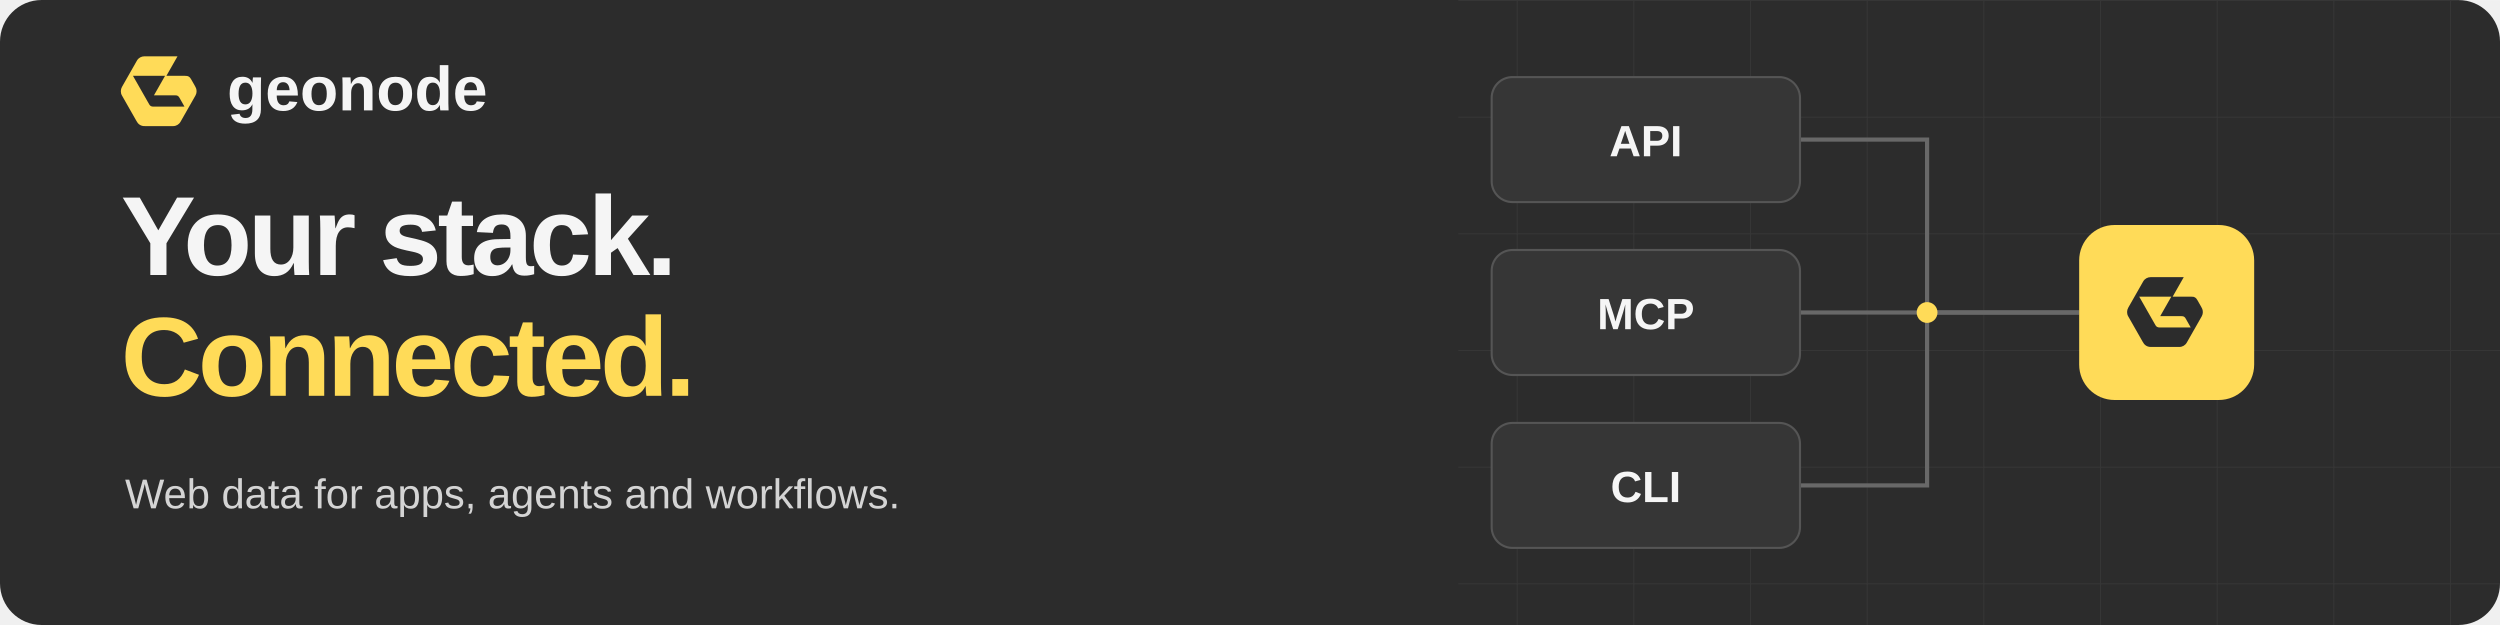
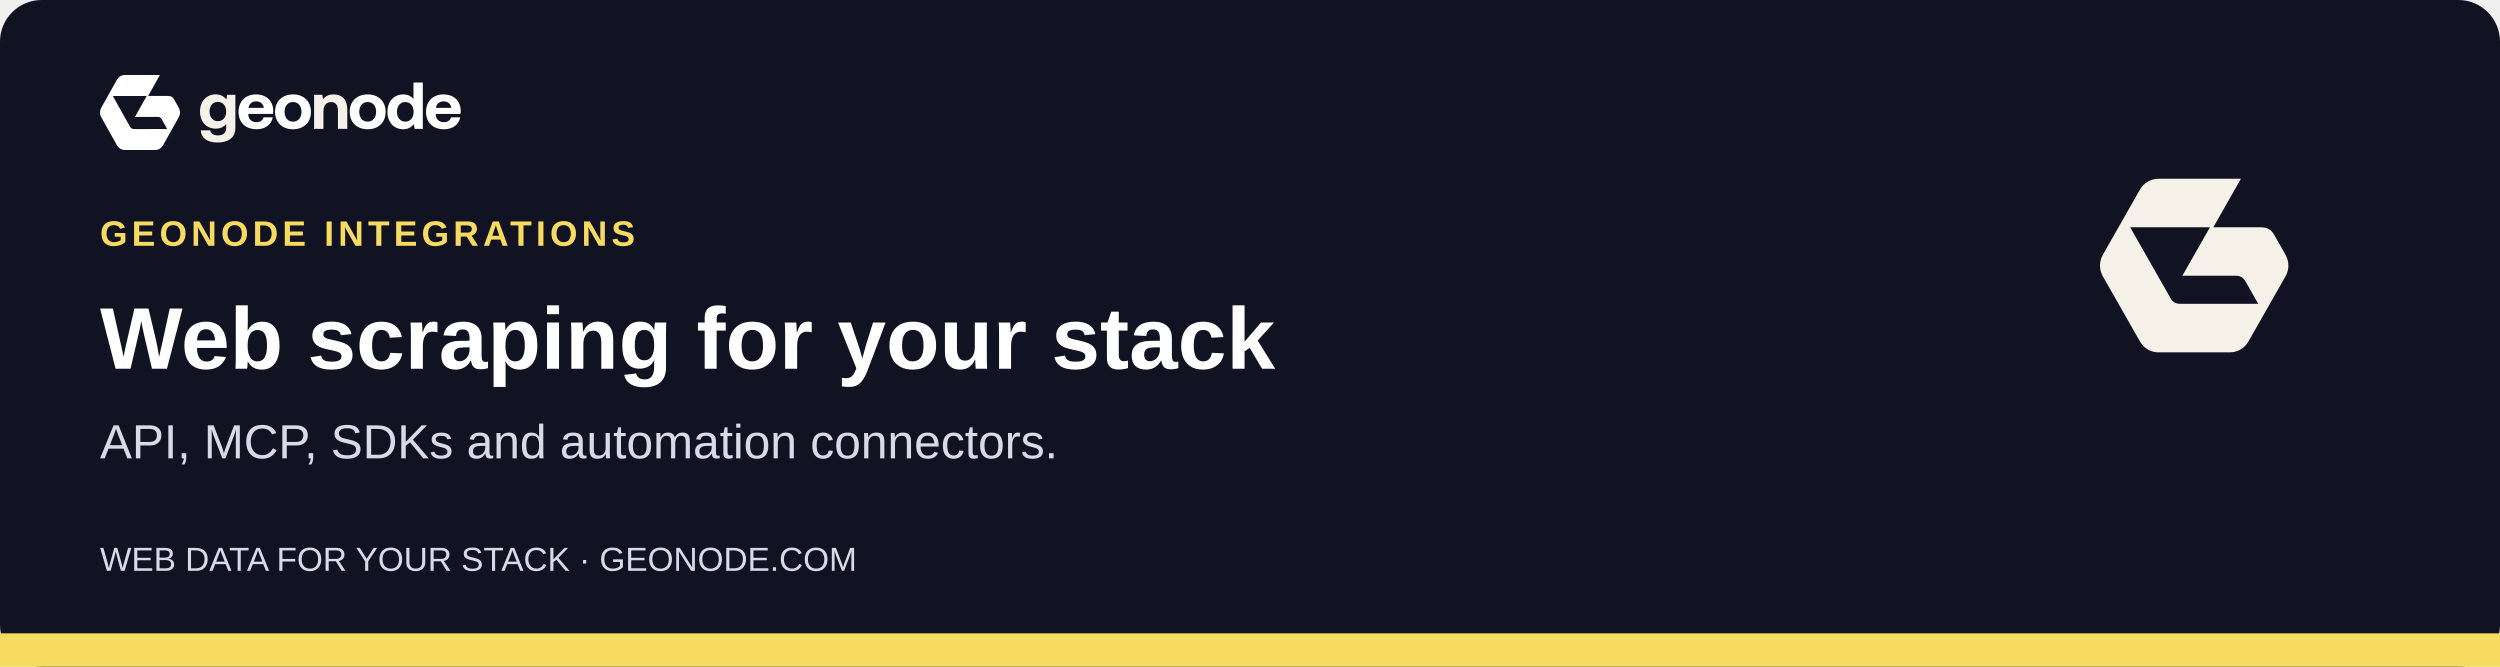
- <svg xmlns="http://www.w3.org/2000/svg" width="1200" height="300" viewBox="0 0 1200 300" role="img" aria-labelledby="title desc">
-   <defs>
-     <pattern id="grid" width="56" height="56" patternUnits="userSpaceOnUse">
-       <path d="M56 0H0V56" fill="none" stroke="#ffffff" stroke-opacity=".05" />
-     </pattern>
-   </defs>
-   <rect width="1200" height="300" rx="20" fill="#2c2c2c" />
-   <rect x="700" width="500" height="300" fill="url(#grid)" />
-   <g transform="translate(58 25)">
-     <path d="M21.902 11.367C21.905 11.382 21.911 11.39 21.921 11.39C24.753 11.391 27.657 11.39 30.635 11.389C31.242 11.388 31.66 11.416 31.89 11.474C32.392 11.599 32.817 11.846 33.165 12.214C33.345 12.406 33.532 12.676 33.727 13.026C34.341 14.131 34.957 15.213 35.575 16.272C35.826 16.703 36.003 17.056 36.104 17.333C36.526 18.486 36.435 19.774 35.822 20.849C33.478 24.965 31.087 29.168 28.646 33.458C27.912 34.747 26.551 35.536 25.104 35.537C20.654 35.54 16.161 35.539 11.624 35.535C11.283 35.535 10.989 35.541 10.678 35.492C9.679 35.338 8.845 34.876 8.174 34.107C8.009 33.917 7.776 33.559 7.478 33.035C5.186 29.008 2.864 24.931 0.515 20.804C-0.205 19.539 -0.15 17.931 0.554 16.696C2.894 12.585 5.287 8.38 7.736 4.08C8.482 2.768 9.863 2.029 11.336 2.028C15.669 2.028 20.943 2.027 27.158 2.028C27.18 2.028 27.193 2.052 27.182 2.07L21.906 11.341C21.902 11.348 21.9 11.358 21.902 11.367ZM15.934 20.754C15.919 20.754 15.91 20.736 15.917 20.723L21.202 11.442C21.213 11.422 21.199 11.397 21.176 11.397H5.874C5.852 11.397 5.838 11.421 5.849 11.441C8.45 16.01 11.048 20.574 13.642 25.13C14.047 25.843 14.682 26.172 15.473 26.171C20.535 26.164 25.544 26.163 30.499 26.169C30.517 26.169 30.529 26.149 30.52 26.132C29.702 24.695 28.91 23.295 28.144 21.933C27.84 21.39 27.486 21.01 26.863 20.825C26.691 20.774 26.416 20.748 26.039 20.75C22.623 20.761 19.256 20.762 15.934 20.754Z" fill="#ffdb58" />
-   </g>
-   <text x="109" y="53" fill="#f5f5f5" font-size="30" font-weight="700" font-family="Arial,Helvetica,sans-serif">geonode</text>
-   <text x="58" y="132" fill="#f5f5f5" font-size="54" font-weight="700" letter-spacing="-2" font-family="Arial,Helvetica,sans-serif">Your stack.</text>
-   <text x="58" y="190" fill="#ffdb58" font-size="54" font-weight="700" letter-spacing="-2" font-family="Arial,Helvetica,sans-serif">Connected.</text>
-   <text x="60" y="244" fill="#d4d4d4" font-size="20" font-family="Arial,Helvetica,sans-serif">Web data for apps, agents and workflows.</text>
-   <g transform="translate(0 -30)">
-     <g fill="none" stroke="#686868" stroke-width="2">
-       <path d="M864 97H925V180H998" />
-       <path d="M864 180H998" />
-       <path d="M864 263H925V180" />
-     </g>
-     <g fill="#363636" stroke="#555555">
-       <rect x="716" y="67" width="148" height="60" rx="10" />
-       <rect x="716" y="150" width="148" height="60" rx="10" />
-       <rect x="716" y="233" width="148" height="60" rx="10" />
-     </g>
-     <g fill="#f5f5f5" font-size="21" font-weight="600" font-family="Arial,Helvetica,sans-serif" text-anchor="middle">
-       <text x="790" y="105">API</text>
-       <text x="790" y="188">MCP</text>
-       <text x="790" y="271">CLI</text>
-     </g>
-     <rect x="998" y="138" width="84" height="84" rx="17" fill="#ffdb58" />
-     <g transform="translate(1021 161)">
-       <path d="M21.902 11.367C21.905 11.382 21.911 11.39 21.921 11.39C24.753 11.391 27.657 11.39 30.635 11.389C31.242 11.388 31.66 11.416 31.89 11.474C32.392 11.599 32.817 11.846 33.165 12.214C33.345 12.406 33.532 12.676 33.727 13.026C34.341 14.131 34.957 15.213 35.575 16.272C35.826 16.703 36.003 17.056 36.104 17.333C36.526 18.486 36.435 19.774 35.822 20.849C33.478 24.965 31.087 29.168 28.646 33.458C27.912 34.747 26.551 35.536 25.104 35.537C20.654 35.54 16.161 35.539 11.624 35.535C11.283 35.535 10.989 35.541 10.678 35.492C9.679 35.338 8.845 34.876 8.174 34.107C8.009 33.917 7.776 33.559 7.478 33.035C5.186 29.008 2.864 24.931 0.515 20.804C-0.205 19.539 -0.15 17.931 0.554 16.696C2.894 12.585 5.287 8.38 7.736 4.08C8.482 2.768 9.863 2.029 11.336 2.028C15.669 2.028 20.943 2.027 27.158 2.028C27.18 2.028 27.193 2.052 27.182 2.07L21.906 11.341C21.902 11.348 21.9 11.358 21.902 11.367ZM15.934 20.754C15.919 20.754 15.91 20.736 15.917 20.723L21.202 11.442C21.213 11.422 21.199 11.397 21.176 11.397H5.874C5.852 11.397 5.838 11.421 5.849 11.441C8.45 16.01 11.048 20.574 13.642 25.13C14.047 25.843 14.682 26.172 15.473 26.171C20.535 26.164 25.544 26.163 30.499 26.169C30.517 26.169 30.529 26.149 30.52 26.132C29.702 24.695 28.91 23.295 28.144 21.933C27.84 21.39 27.486 21.01 26.863 20.825C26.691 20.774 26.416 20.748 26.039 20.75C22.623 20.761 19.256 20.762 15.934 20.754Z" fill="#2c2c2c" />
-     </g>
-     <circle cx="925" cy="180" r="5" fill="#ffdb58" />
-   </g>
+ <svg xmlns="http://www.w3.org/2000/svg" width="1200" height="320" viewBox="0 0 1200 320" role="img" aria-labelledby="title description">
+   <rect width="1200" height="320" rx="20" fill="#111222" />
+   <path d="M0 312H1200" stroke="#F6DB60" stroke-width="16" />
+   <svg x="48" y="36" width="174" height="36" viewBox="0 0 116 24">
+     <path d="M15.419 6.689C15.421 6.7 15.425 6.705 15.432 6.705C17.426 6.706 19.471 6.705 21.567 6.704C21.994 6.704 22.289 6.724 22.451 6.766C22.804 6.855 23.103 7.032 23.348 7.296C23.475 7.433 23.606 7.627 23.744 7.877C24.176 8.668 24.61 9.443 25.045 10.202C25.222 10.51 25.346 10.763 25.417 10.961C25.714 11.787 25.65 12.71 25.219 13.48C23.569 16.427 21.885 19.437 20.167 22.509C19.65 23.433 18.692 23.998 17.673 23.999C14.54 24.001 11.377 24 8.183 23.997C7.944 23.997 7.736 24.001 7.517 23.966C6.814 23.856 6.227 23.525 5.755 22.974C5.638 22.838 5.475 22.582 5.265 22.206C3.651 19.323 2.016 16.403 0.363 13.447C-0.144 12.541 -0.105 11.39 0.39 10.505C2.037 7.561 3.722 4.55 5.446 1.47C5.972 0.53 6.944 0.001 7.981 0.001C11.031 0 14.744 -0 19.119 0C19.134 0 19.144 0.017 19.136 0.031L15.422 6.67C15.419 6.676 15.418 6.682 15.419 6.689ZM11.218 13.411C11.207 13.411 11.2 13.399 11.206 13.389L14.926 6.743C14.934 6.728 14.924 6.71 14.908 6.71H4.135C4.12 6.71 4.11 6.728 4.117 6.741C5.949 10.014 7.778 13.282 9.604 16.546C9.889 17.056 10.336 17.292 10.893 17.291C14.457 17.286 17.983 17.286 21.471 17.29C21.484 17.29 21.492 17.275 21.486 17.263C20.91 16.234 20.353 15.232 19.814 14.255C19.599 13.867 19.35 13.595 18.912 13.462C18.791 13.426 18.597 13.408 18.331 13.408C15.927 13.416 13.556 13.417 11.218 13.411Z" fill="#FFF" />
+     <path d="M110.13 17.362C106.506 17.362 104.324 15.179 104.324 11.81C104.324 8.419 106.549 6.215 109.918 6.215C113.182 6.215 115.386 8.249 115.428 11.449C115.428 11.767 115.407 12.128 115.344 12.467H107.439V12.615C107.502 14.162 108.499 15.094 110.003 15.094C111.211 15.094 112.059 14.565 112.313 13.547H115.259C114.92 15.667 113.034 17.362 110.13 17.362ZM107.502 10.517H112.419C112.207 9.182 111.296 8.44 109.94 8.44C108.647 8.44 107.672 9.224 107.502 10.517Z" fill="#FFF" />
+     <path d="M100.312 7.698V2.4H103.3V17.235H100.694L100.397 15.73C99.677 16.663 98.617 17.362 97.049 17.362C94.124 17.362 91.984 15.222 91.984 11.767C91.984 8.398 94.124 6.215 97.028 6.215C98.532 6.215 99.613 6.808 100.312 7.698ZM97.706 14.925C99.337 14.925 100.355 13.653 100.355 11.81C100.355 9.945 99.337 8.652 97.706 8.652C96.074 8.652 95.035 9.924 95.035 11.789C95.035 13.653 96.074 14.925 97.706 14.925Z" fill="#FFF" />
+     <path d="M85.656 17.362C82.18 17.362 79.913 15.137 79.913 11.789C79.913 8.44 82.18 6.215 85.656 6.215C89.131 6.215 91.399 8.44 91.399 11.789C91.399 15.158 89.131 17.362 85.656 17.362ZM85.656 14.925C87.33 14.925 88.368 13.632 88.368 11.789C88.368 9.945 87.33 8.652 85.656 8.652C83.981 8.652 82.964 9.945 82.964 11.789C82.964 13.632 83.981 14.925 85.656 14.925Z" fill="#FFF" />
+     <path d="M74.765 6.215C77.117 6.215 79.13 7.465 79.13 11.195V17.235H76.142V11.492C76.142 9.648 75.443 8.673 73.938 8.673C72.391 8.673 71.501 9.775 71.501 11.661V17.235H68.513V6.342H71.12L71.395 7.698C72.095 6.851 73.091 6.215 74.765 6.215Z" fill="#F5F1E9" />
+     <path d="M61.761 17.362C58.286 17.362 56.018 15.137 56.018 11.789C56.018 8.44 58.286 6.215 61.761 6.215C65.237 6.215 67.504 8.44 67.504 11.789C67.504 15.158 65.237 17.362 61.761 17.362ZM61.761 14.925C63.436 14.925 64.474 13.632 64.474 11.789C64.474 9.945 63.436 8.652 61.761 8.652C60.087 8.652 59.07 9.945 59.07 11.789C59.07 13.632 60.087 14.925 61.761 14.925Z" fill="#FFF" />
+     <path d="M50.147 17.362C46.523 17.362 44.341 15.179 44.341 11.81C44.341 8.419 46.566 6.215 49.935 6.215C53.199 6.215 55.403 8.249 55.445 11.449C55.445 11.767 55.424 12.128 55.36 12.467H47.456V12.615C47.519 14.162 48.515 15.094 50.02 15.094C51.228 15.094 52.076 14.565 52.33 13.547H55.276C54.937 15.667 53.05 17.362 50.147 17.362ZM47.519 10.517H52.436C52.224 9.182 51.313 8.44 49.956 8.44C48.664 8.44 47.689 9.224 47.519 10.517Z" fill="#FFF" />
+     <path d="M40.434 7.847L40.689 6.342H43.317V16.917C43.317 19.608 41.664 21.6 37.489 21.6C34.458 21.6 32.382 20.223 32.233 17.701H35.242C35.518 18.739 36.344 19.333 37.722 19.333C39.396 19.333 40.392 18.506 40.392 16.811V15.667C39.672 16.578 38.591 17.171 37.065 17.171C34.14 17.192 32 15.052 32 11.682C32 8.355 34.14 6.194 37.044 6.194C38.612 6.194 39.714 6.893 40.434 7.847ZM37.722 14.777C39.354 14.777 40.371 13.526 40.371 11.725C40.371 9.902 39.354 8.61 37.722 8.61C36.09 8.61 35.052 9.881 35.052 11.704C35.052 13.526 36.09 14.777 37.722 14.777Z" fill="#F5F1E9" />
+   </svg>
+   <text x="48" y="118" fill="#F6DB60" font-family="Arial, sans-serif" font-size="17" font-weight="700" letter-spacing="2">GEONODE INTEGRATIONS</text>
+   <text x="48" y="177" fill="#fff" font-family="Arial, sans-serif" font-size="42" font-weight="700">Web scraping for your stack</text>
+   <text x="48" y="220" fill="#D9DAE5" font-family="Arial, sans-serif" font-size="23">API, MCP, SDKs and automation connectors.</text>
+   <text x="48" y="274" fill="#D9DAE5" font-family="Arial, sans-serif" font-size="16">WEB DATA FOR YOUR STACK · GEONODE.COM</text>
+   <svg x="1008" y="80" width="92" height="96" viewBox="0 0 37 38">
+     <path d="M21.902 11.367C21.905 11.382 21.911 11.39 21.921 11.39C24.753 11.391 27.657 11.39 30.635 11.389C31.242 11.388 31.66 11.416 31.89 11.474C32.392 11.599 32.817 11.846 33.165 12.214C33.345 12.406 33.532 12.676 33.727 13.026C34.341 14.131 34.957 15.213 35.575 16.272C35.826 16.703 36.003 17.056 36.104 17.333C36.526 18.486 36.435 19.774 35.822 20.849C33.478 24.965 31.087 29.168 28.646 33.458C27.912 34.747 26.551 35.536 25.104 35.537C20.654 35.54 16.161 35.539 11.624 35.535C11.283 35.535 10.989 35.541 10.678 35.492C9.679 35.338 8.845 34.876 8.174 34.107C8.009 33.917 7.776 33.559 7.478 33.035C5.186 29.008 2.864 24.931 0.515 20.804C-0.205 19.539 -0.15 17.931 0.554 16.696C2.894 12.585 5.287 8.38 7.736 4.08C8.482 2.768 9.863 2.029 11.336 2.028C15.669 2.028 20.943 2.027 27.158 2.028C27.18 2.028 27.193 2.052 27.182 2.07L21.906 11.341C21.902 11.348 21.9 11.358 21.902 11.367ZM15.934 20.754C15.919 20.754 15.91 20.736 15.917 20.723L21.202 11.442C21.213 11.422 21.199 11.397 21.176 11.397H5.874C5.852 11.397 5.838 11.421 5.849 11.441C8.45 16.01 11.048 20.574 13.642 25.13C14.047 25.843 14.682 26.172 15.473 26.171C20.535 26.164 25.544 26.163 30.499 26.169C30.517 26.169 30.529 26.149 30.52 26.132C29.702 24.695 28.91 23.295 28.144 21.933C27.84 21.39 27.486 21.01 26.863 20.825C26.691 20.774 26.416 20.748 26.039 20.75C22.623 20.761 19.256 20.762 15.934 20.754Z" fill="#F5F1E9" />
+   </svg>
</svg>
